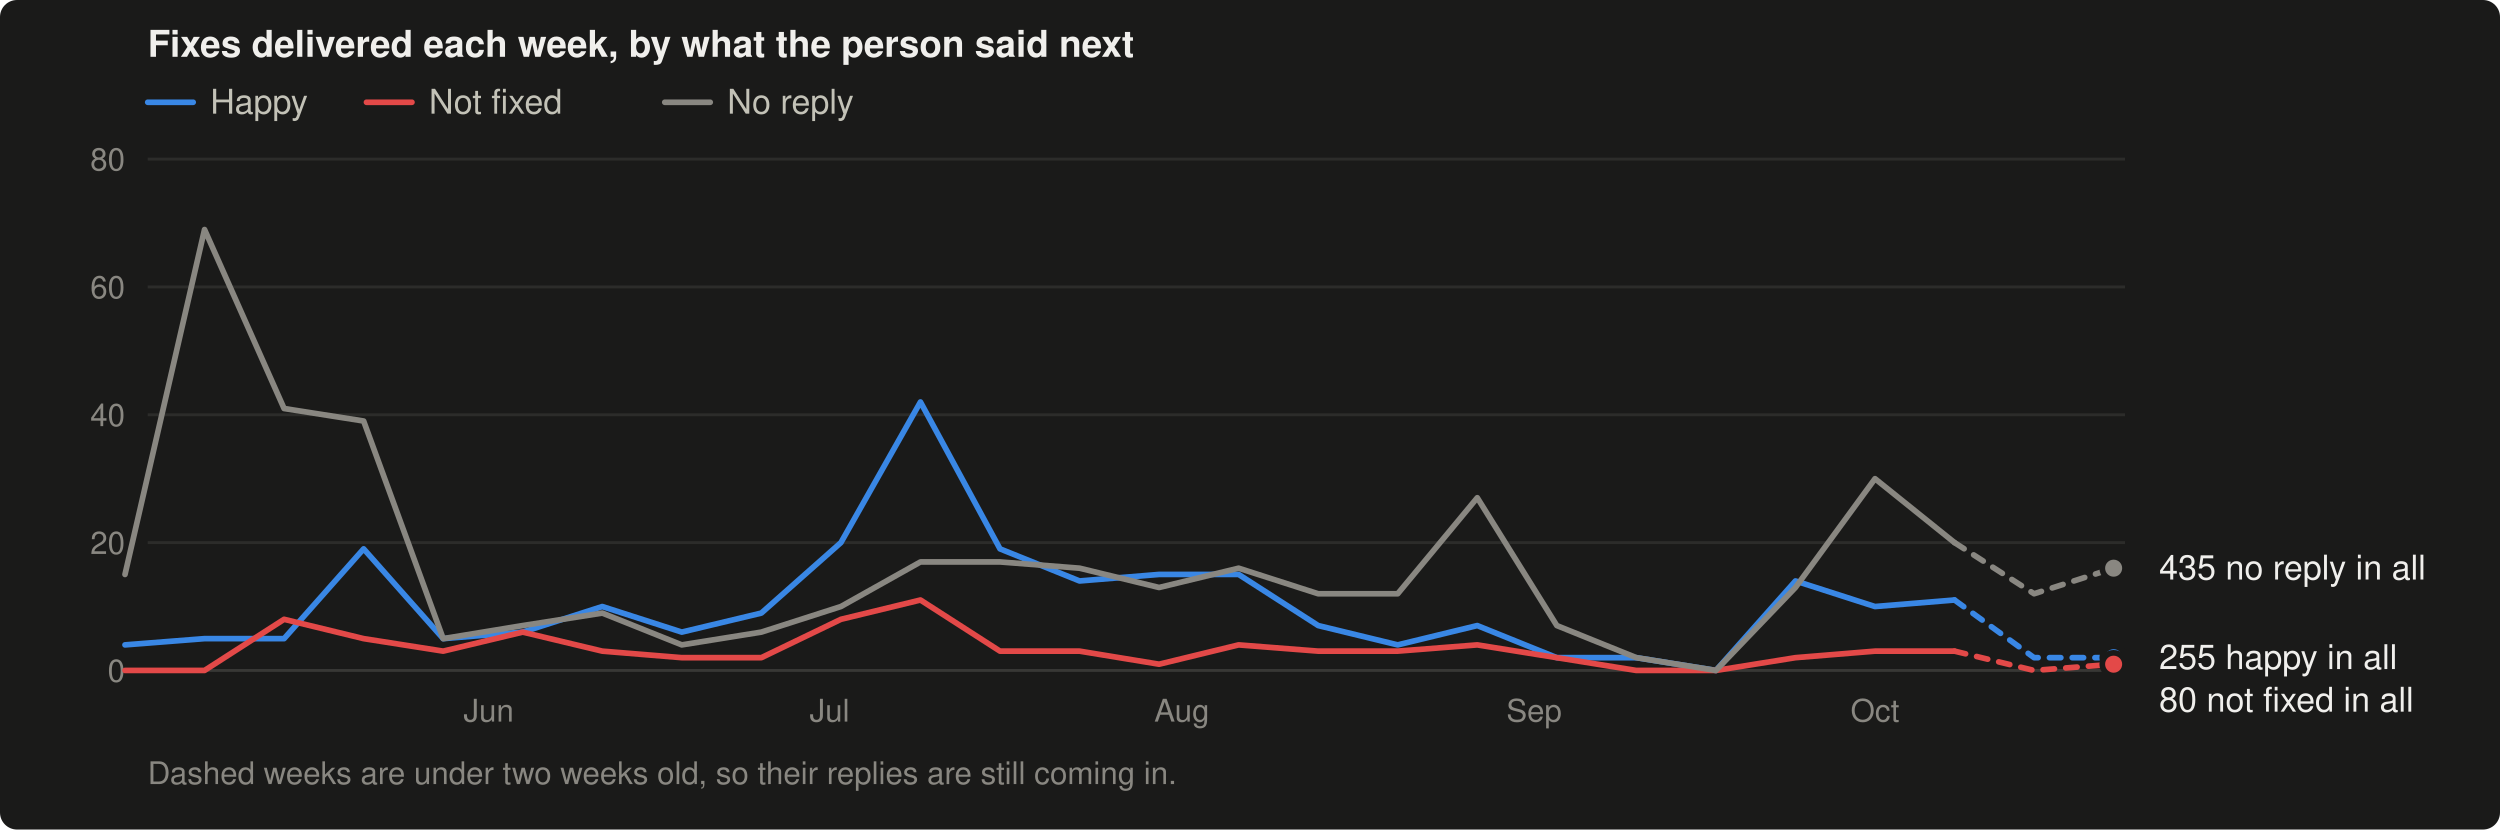
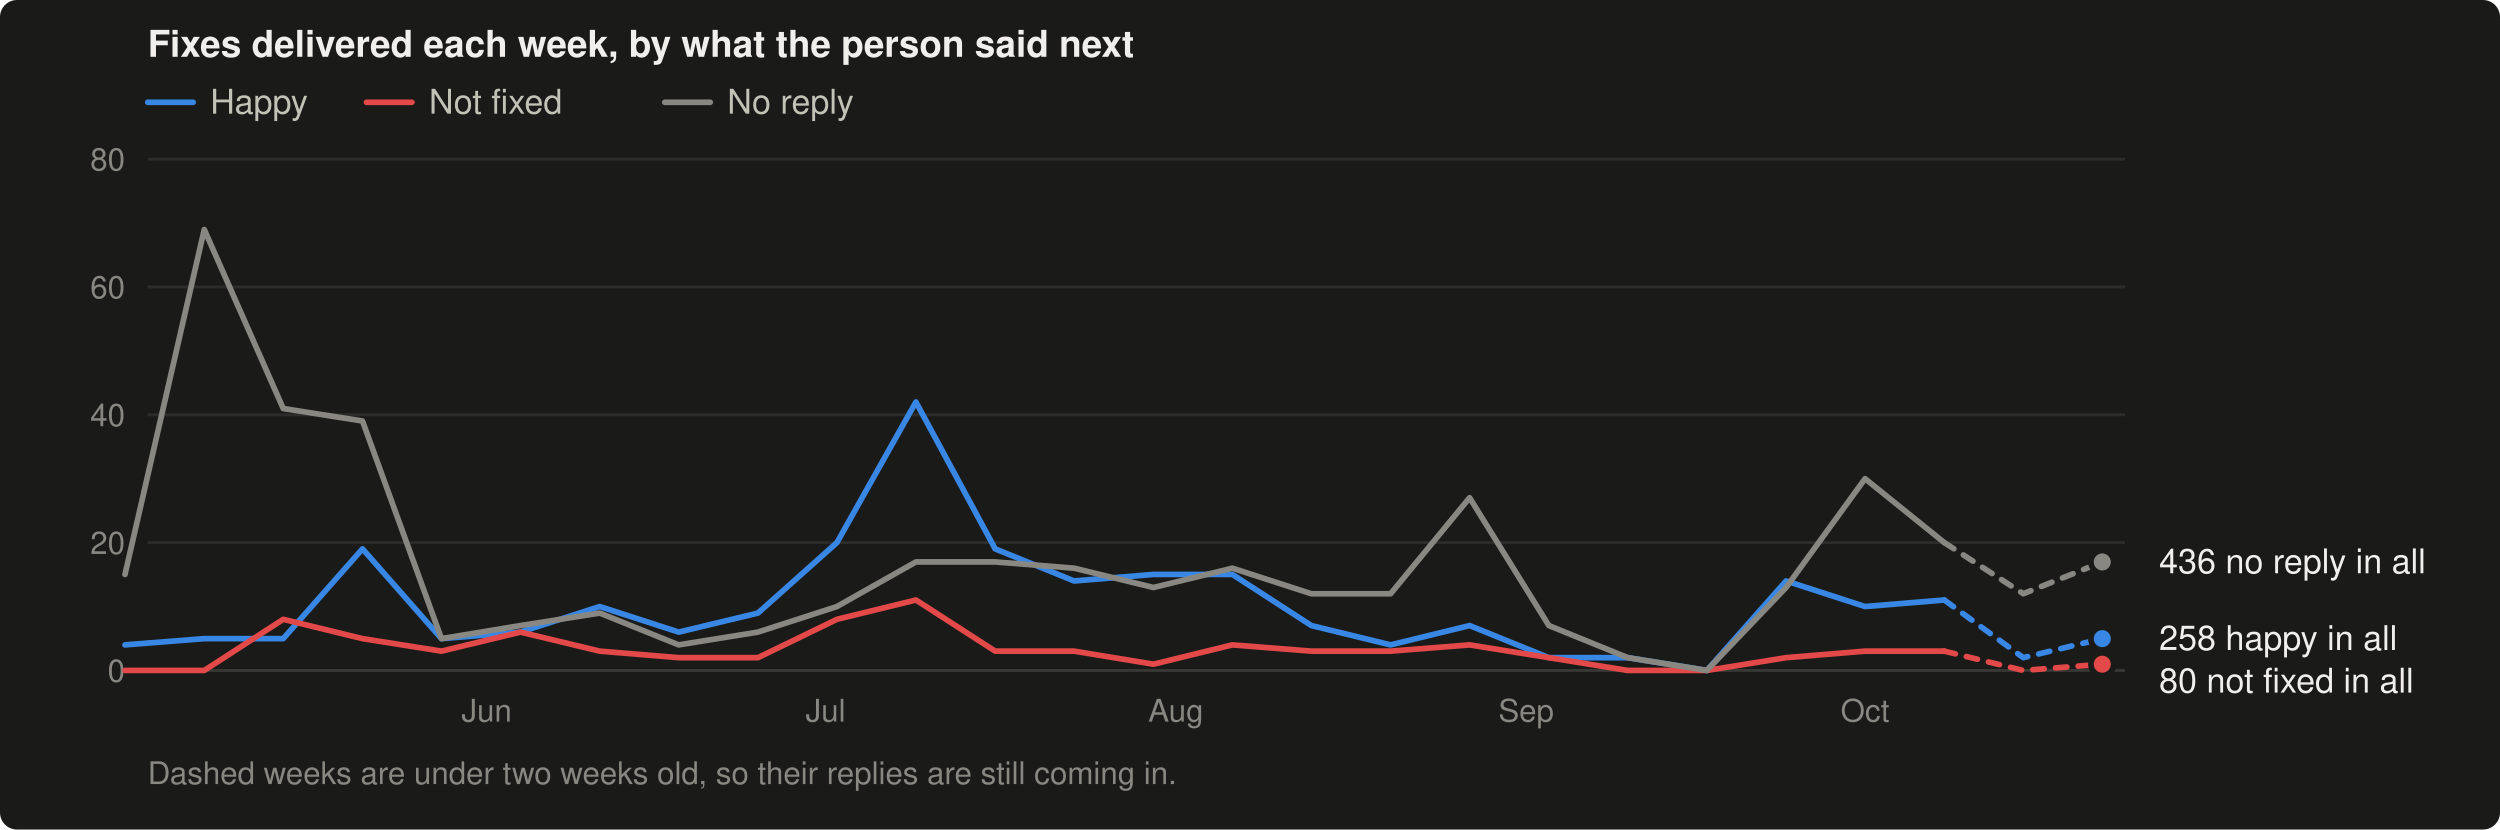
<svg xmlns="http://www.w3.org/2000/svg" width="880" height="292" viewBox="0 0 880 292" role="img" aria-labelledby="t d" font-family="-apple-system, BlinkMacSystemFont, 'Segoe UI', Helvetica, Arial, sans-serif">
  <rect width="100%" height="100%" rx="6" fill="#1a1a19" />
  <text x="52.0" y="20.0" fill="#f0efec" font-size="13" font-weight="600" text-anchor="start">Fixes delivered each week, by what the person said next</text>
  <line x1="52" y1="36" x2="68" y2="36" stroke="#3987e5" stroke-width="2" stroke-linecap="round" />
  <text x="74.0" y="40.0" fill="#c3c2b7" font-size="12" font-weight="400" text-anchor="start">Happy</text>
  <line x1="129" y1="36" x2="145" y2="36" stroke="#e34948" stroke-width="2" stroke-linecap="round" />
  <text x="151.0" y="40.0" fill="#c3c2b7" font-size="12" font-weight="400" text-anchor="start">Not fixed</text>
  <line x1="234" y1="36" x2="250" y2="36" stroke="#898781" stroke-width="2" stroke-linecap="round" />
  <text x="256.0" y="40.0" fill="#c3c2b7" font-size="12" font-weight="400" text-anchor="start">No reply</text>
  <line x1="52" y1="236.0" x2="748" y2="236.0" stroke="#383835" stroke-width="1" />
  <text x="44.0" y="240.0" fill="#898781" font-size="11" font-weight="400" text-anchor="end">0</text>
  <line x1="52" y1="191.0" x2="748" y2="191.0" stroke="#2c2c2a" stroke-width="1" />
  <text x="44.0" y="195.0" fill="#898781" font-size="11" font-weight="400" text-anchor="end">20</text>
  <line x1="52" y1="146.0" x2="748" y2="146.0" stroke="#2c2c2a" stroke-width="1" />
  <text x="44.0" y="150.0" fill="#898781" font-size="11" font-weight="400" text-anchor="end">40</text>
  <line x1="52" y1="101.0" x2="748" y2="101.0" stroke="#2c2c2a" stroke-width="1" />
  <text x="44.0" y="105.0" fill="#898781" font-size="11" font-weight="400" text-anchor="end">60</text>
  <line x1="52" y1="56.0" x2="748" y2="56.0" stroke="#2c2c2a" stroke-width="1" />
  <text x="44.0" y="60.0" fill="#898781" font-size="11" font-weight="400" text-anchor="end">80</text>
-   <path d="M44.0,227.0 L72.0,224.8 L100.0,224.8 L128.0,193.2 L156.0,224.8 L184.0,222.5 L212.0,213.5 L240.0,222.5 L268.0,215.8 L296.0,191.0 L324.0,141.5 L352.0,193.2 L380.0,204.5 L408.0,202.2 L436.0,202.2 L464.0,220.2 L492.0,227.0 L520.0,220.2 L548.0,231.5 L576.0,231.5 L604.0,236.0 L632.0,204.5 L660.0,213.5 L688.0,211.2" fill="none" stroke="#3987e5" stroke-width="2" stroke-linejoin="round" stroke-linecap="round" />
-   <path d="M688.0,211.2 L716.0,231.5 L744.0,231.5" fill="none" stroke="#3987e5" stroke-width="2" stroke-linejoin="round" stroke-linecap="round" stroke-dasharray="4 4" />
-   <circle cx="744.0" cy="231.5" r="4" fill="#3987e5" stroke="#1a1a19" stroke-width="2" />
-   <path d="M44.0,236.0 L72.0,236.0 L100.0,218.0 L128.0,224.8 L156.0,229.2 L184.0,222.5 L212.0,229.2 L240.0,231.5 L268.0,231.5 L296.0,218.0 L324.0,211.2 L352.0,229.2 L380.0,229.2 L408.0,233.8 L436.0,227.0 L464.0,229.2 L492.0,229.2 L520.0,227.0 L548.0,231.5 L576.0,236.0 L604.0,236.0 L632.0,231.5 L660.0,229.2 L688.0,229.2" fill="none" stroke="#e34948" stroke-width="2" stroke-linejoin="round" stroke-linecap="round" />
-   <path d="M688.0,229.2 L716.0,236.0 L744.0,233.8" fill="none" stroke="#e34948" stroke-width="2" stroke-linejoin="round" stroke-linecap="round" stroke-dasharray="4 4" />
-   <circle cx="744.0" cy="233.8" r="4" fill="#e34948" stroke="#1a1a19" stroke-width="2" />
-   <path d="M44.0,202.2 L72.0,80.8 L100.0,143.8 L128.0,148.2 L156.0,224.8 L184.0,220.2 L212.0,215.8 L240.0,227.0 L268.0,222.5 L296.0,213.5 L324.0,197.8 L352.0,197.8 L380.0,200.0 L408.0,206.8 L436.0,200.0 L464.0,209.0 L492.0,209.0 L520.0,175.2 L548.0,220.2 L576.0,231.5 L604.0,236.0 L632.0,206.8 L660.0,168.5 L688.0,191.0" fill="none" stroke="#898781" stroke-width="2" stroke-linejoin="round" stroke-linecap="round" />
-   <path d="M688.0,191.0 L716.0,209.0 L744.0,200.0" fill="none" stroke="#898781" stroke-width="2" stroke-linejoin="round" stroke-linecap="round" stroke-dasharray="4 4" />
-   <circle cx="744.0" cy="200.0" r="4" fill="#898781" stroke="#1a1a19" stroke-width="2" />
-   <text x="760.0" y="204.0" fill="#f0efec" font-size="12" font-weight="400" text-anchor="start">435 no reply in all</text>
-   <text x="760.0" y="235.5" fill="#f0efec" font-size="12" font-weight="400" text-anchor="start">255 happy in all</text>
-   <text x="760.0" y="250.5" fill="#f0efec" font-size="12" font-weight="400" text-anchor="start">80 not fixed in all</text>
-   <text x="172.0" y="254.0" fill="#898781" font-size="11" font-weight="400" text-anchor="middle">Jun</text>
-   <text x="292.0" y="254.0" fill="#898781" font-size="11" font-weight="400" text-anchor="middle">Jul</text>
-   <text x="416.0" y="254.0" fill="#898781" font-size="11" font-weight="400" text-anchor="middle">Aug</text>
-   <text x="540.0" y="254.0" fill="#898781" font-size="11" font-weight="400" text-anchor="middle">Sep</text>
-   <text x="660.0" y="254.0" fill="#898781" font-size="11" font-weight="400" text-anchor="middle">Oct</text>
+   <path d="M44.0,227.0 L71.9,224.8 L99.7,224.8 L127.6,193.2 L155.4,224.8 L183.2,222.5 L211.1,213.5 L238.9,222.5 L266.8,215.8 L294.6,191.0 L322.4,141.5 L350.3,193.2 L378.1,204.5 L406.0,202.2 L433.8,202.2 L461.6,220.2 L489.5,227.0 L517.3,220.2 L545.2,231.5 L573.0,231.5 L600.8,236.0 L628.7,204.5 L656.5,213.5 L684.4,211.2" fill="none" stroke="#3987e5" stroke-width="2" stroke-linejoin="round" stroke-linecap="round" />
+   <path d="M684.4,211.2 L712.2,231.5 L740.0,224.8" fill="none" stroke="#3987e5" stroke-width="2" stroke-linejoin="round" stroke-linecap="round" stroke-dasharray="4 4" />
+   <circle cx="740.0" cy="224.8" r="4" fill="#3987e5" stroke="#1a1a19" stroke-width="2" />
+   <path d="M44.0,236.0 L71.9,236.0 L99.7,218.0 L127.6,224.8 L155.4,229.2 L183.2,222.5 L211.1,229.2 L238.9,231.5 L266.8,231.5 L294.6,218.0 L322.4,211.2 L350.3,229.2 L378.1,229.2 L406.0,233.8 L433.8,227.0 L461.6,229.2 L489.5,229.2 L517.3,227.0 L545.2,231.5 L573.0,236.0 L600.8,236.0 L628.7,231.5 L656.5,229.2 L684.4,229.2" fill="none" stroke="#e34948" stroke-width="2" stroke-linejoin="round" stroke-linecap="round" />
+   <path d="M684.4,229.2 L712.2,236.0 L740.0,233.8" fill="none" stroke="#e34948" stroke-width="2" stroke-linejoin="round" stroke-linecap="round" stroke-dasharray="4 4" />
+   <circle cx="740.0" cy="233.8" r="4" fill="#e34948" stroke="#1a1a19" stroke-width="2" />
+   <path d="M44.0,202.2 L71.9,80.8 L99.7,143.8 L127.6,148.2 L155.4,224.8 L183.2,220.2 L211.1,215.8 L238.9,227.0 L266.8,222.5 L294.6,213.5 L322.4,197.8 L350.3,197.8 L378.1,200.0 L406.0,206.8 L433.8,200.0 L461.6,209.0 L489.5,209.0 L517.3,175.2 L545.2,220.2 L573.0,231.5 L600.8,236.0 L628.7,206.8 L656.5,168.5 L684.4,191.0" fill="none" stroke="#898781" stroke-width="2" stroke-linejoin="round" stroke-linecap="round" />
+   <path d="M684.4,191.0 L712.2,209.0 L740.0,197.8" fill="none" stroke="#898781" stroke-width="2" stroke-linejoin="round" stroke-linecap="round" stroke-dasharray="4 4" />
+   <circle cx="740.0" cy="197.8" r="4" fill="#898781" stroke="#1a1a19" stroke-width="2" />
+   <text x="760.0" y="201.8" fill="#f0efec" font-size="12" font-weight="400" text-anchor="start">436 no reply in all</text>
+   <text x="760.0" y="228.8" fill="#f0efec" font-size="12" font-weight="400" text-anchor="start">258 happy in all</text>
+   <text x="760.0" y="243.8" fill="#f0efec" font-size="12" font-weight="400" text-anchor="start">80 not fixed in all</text>
+   <text x="171.3" y="254.0" fill="#898781" font-size="11" font-weight="400" text-anchor="middle">Jun</text>
+   <text x="290.6" y="254.0" fill="#898781" font-size="11" font-weight="400" text-anchor="middle">Jul</text>
+   <text x="413.9" y="254.0" fill="#898781" font-size="11" font-weight="400" text-anchor="middle">Aug</text>
+   <text x="537.2" y="254.0" fill="#898781" font-size="11" font-weight="400" text-anchor="middle">Sep</text>
+   <text x="656.5" y="254.0" fill="#898781" font-size="11" font-weight="400" text-anchor="middle">Oct</text>
  <text x="52.0" y="276.0" fill="#898781" font-size="11" font-weight="400" text-anchor="start">Dashed weeks are under two weeks old, so their replies are still coming in.</text>
</svg>
